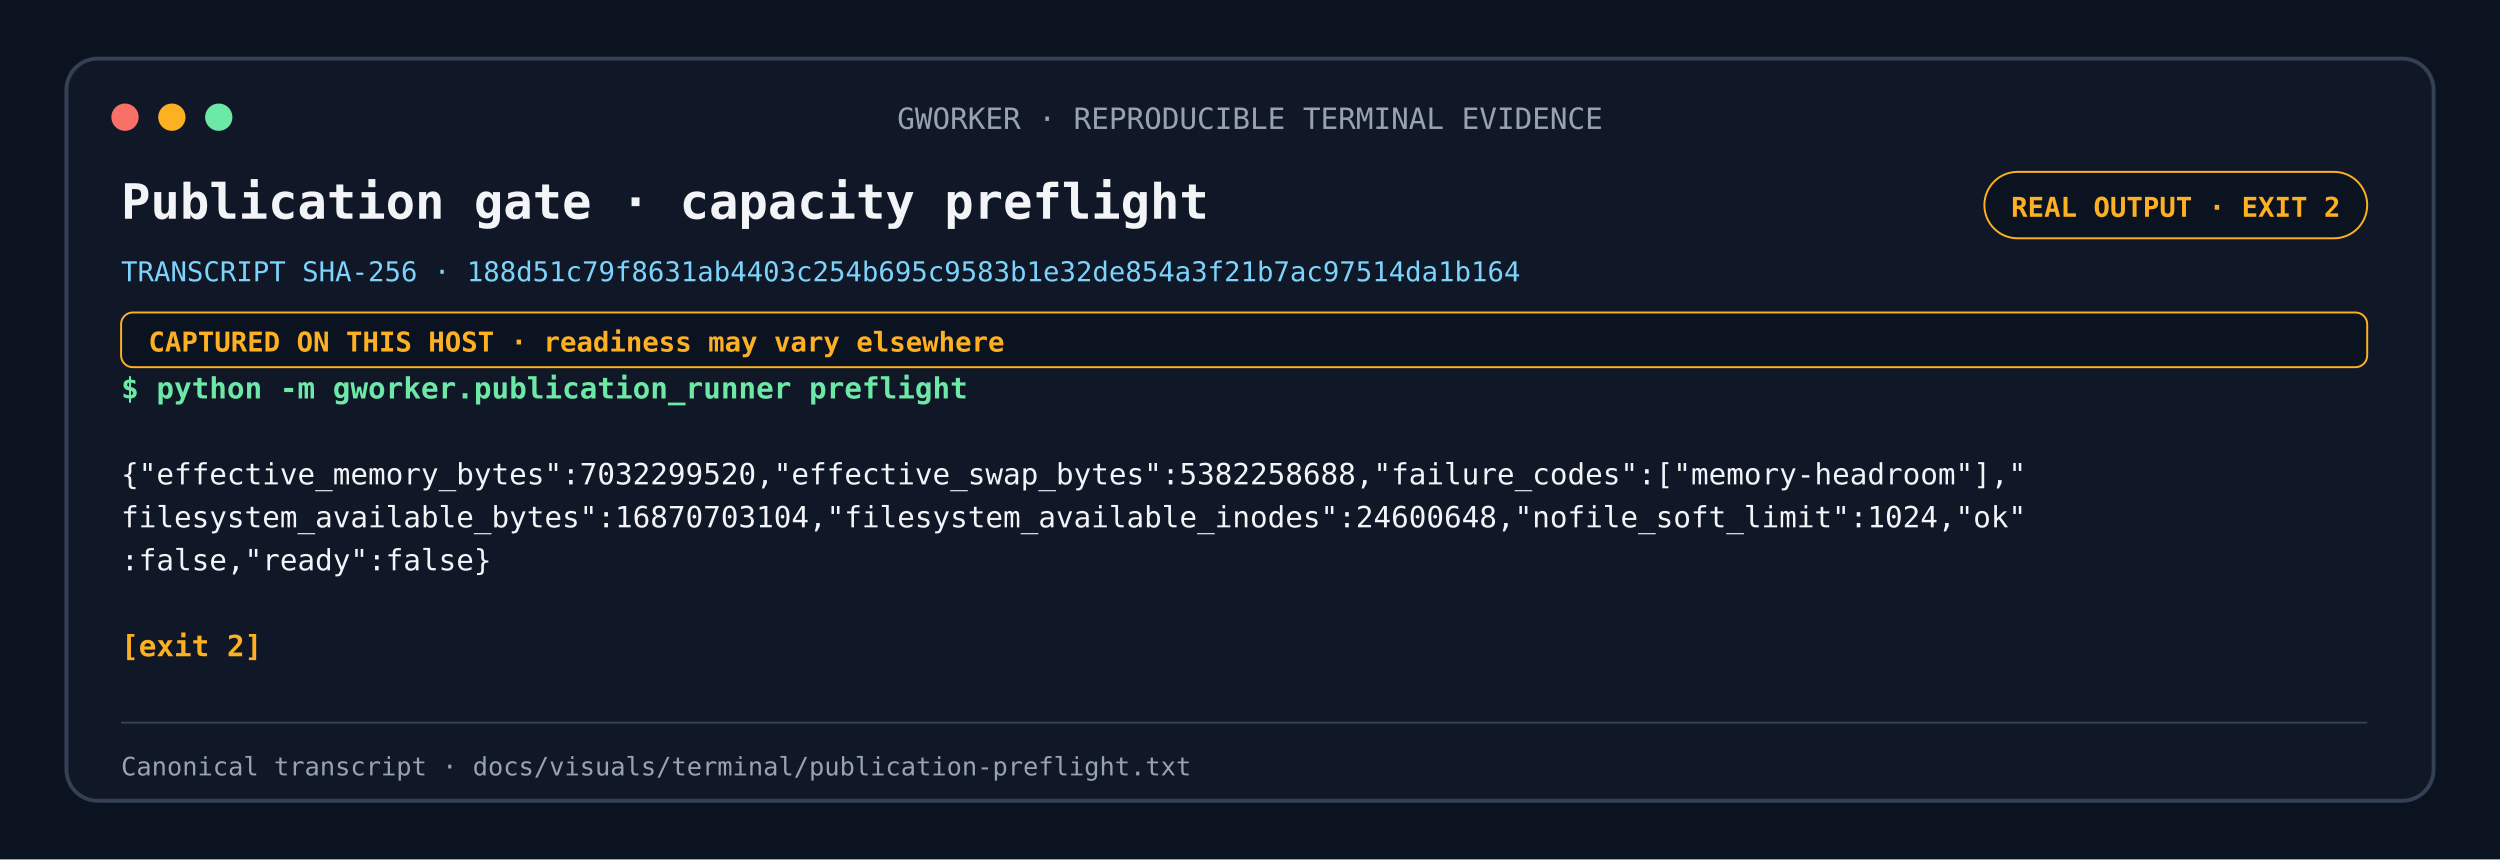
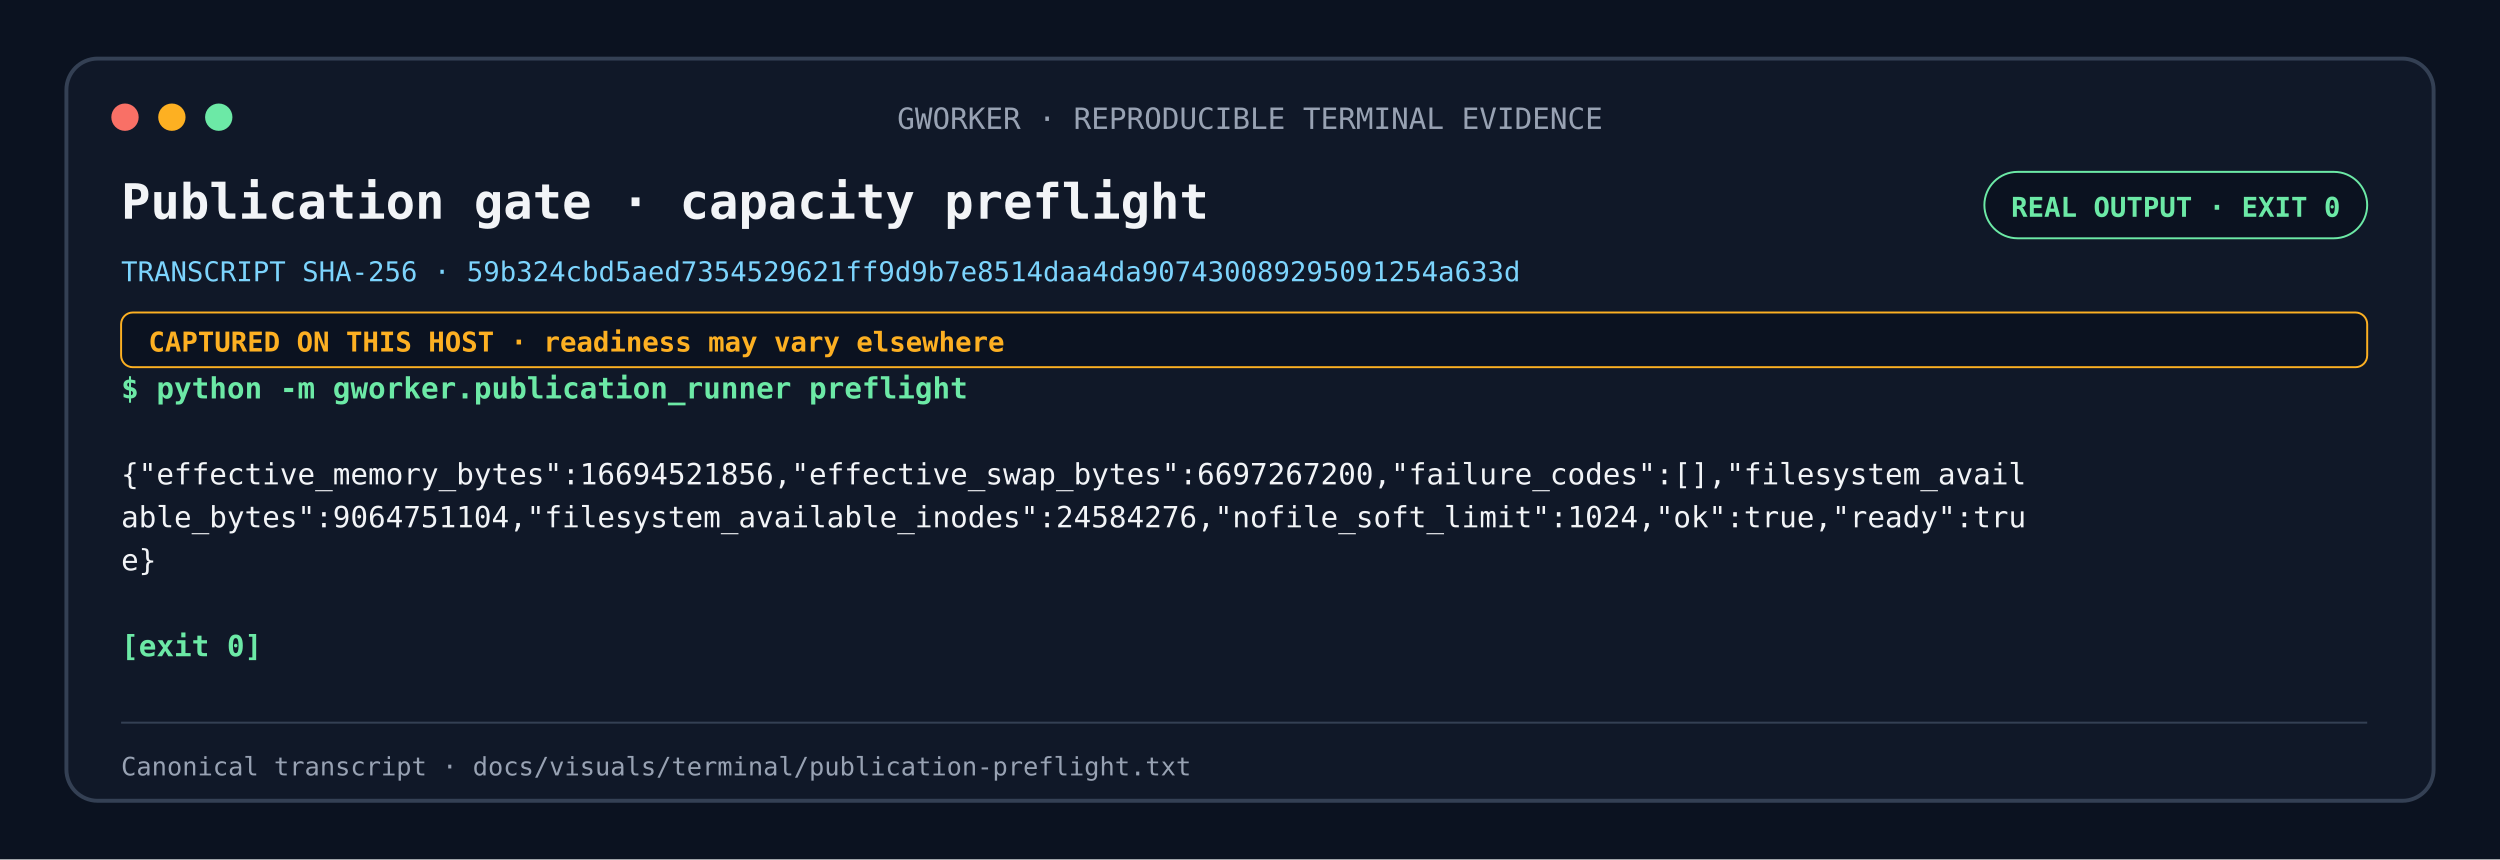
<svg xmlns="http://www.w3.org/2000/svg" width="1280" height="440" viewBox="0 0 1280 440" role="img" aria-labelledby="publication-preflight-title publication-preflight-description" data-capture-id="publication-preflight">
  <rect x="0" y="0" width="1280" height="440" fill="#0B1220" />
  <rect x="34" y="30" width="1212" height="380" rx="16" fill="#101828" stroke="#344054" stroke-width="2" />
  <circle cx="64" cy="60" r="7" fill="#F97066" />
  <circle cx="88" cy="60" r="7" fill="#FDB022" />
  <circle cx="112" cy="60" r="7" fill="#6CE9A6" />
  <text x="640" y="66" fill="#98A2B3" font-size="15" font-family="monospace" text-anchor="middle">GWORKER · REPRODUCIBLE TERMINAL EVIDENCE</text>
  <text x="62" y="112" fill="#F2F4F7" font-size="25" font-weight="700" font-family="monospace">Publication gate · capacity preflight</text>
-   <rect x="1016" y="88" width="196" height="34" rx="17" fill="#0B1220" stroke="#FDB022" stroke-width="1" />
-   <text x="1114" y="111" fill="#FDB022" font-size="14" font-weight="700" font-family="monospace" text-anchor="middle">REAL OUTPUT · EXIT 2</text>
-   <text x="62" y="144" fill="#7CD4FD" font-size="14" font-family="monospace">TRANSCRIPT SHA-256 · 188d51c79f8631ab4403c254b695c9583b1e32de854a3f21b7ac97514da1b164</text>
+   <rect x="1016" y="88" width="196" height="34" rx="17" fill="#0B1220" stroke="#6CE9A6" stroke-width="1" />
+   <text x="1114" y="111" fill="#6CE9A6" font-size="14" font-weight="700" font-family="monospace" text-anchor="middle">REAL OUTPUT · EXIT 0</text>
+   <text x="62" y="144" fill="#7CD4FD" font-size="14" font-family="monospace">TRANSCRIPT SHA-256 · 59b324cbd5aed7354529621ff9d9b7e8514daa4da907430089295091254a633d</text>
  <rect x="62" y="160" width="1150" height="28" rx="6" fill="#0B1220" stroke="#FDB022" stroke-width="1" />
  <text x="76" y="180" fill="#FDB022" font-size="14" font-weight="700" font-family="monospace">CAPTURED ON THIS HOST · readiness may vary elsewhere</text>
  <text x="62" y="204" fill="#6CE9A6" font-size="15" font-weight="700" font-family="monospace" xml:space="preserve">$ python -m gworker.publication_runner preflight</text>
  <text x="62" y="226" fill="#F2F4F7" font-size="15" font-weight="400" font-family="monospace" xml:space="preserve" />
-   <text x="62" y="248" fill="#F2F4F7" font-size="15" font-weight="400" font-family="monospace" xml:space="preserve">{"effective_memory_bytes":7032299520,"effective_swap_bytes":5382258688,"failure_codes":["memory-headroom"],"</text>
-   <text x="62" y="270" fill="#F2F4F7" font-size="15" font-weight="400" font-family="monospace" xml:space="preserve">filesystem_available_bytes":16870703104,"filesystem_available_inodes":24600648,"nofile_soft_limit":1024,"ok"</text>
-   <text x="62" y="292" fill="#F2F4F7" font-size="15" font-weight="400" font-family="monospace" xml:space="preserve">:false,"ready":false}</text>
+   <text x="62" y="248" fill="#F2F4F7" font-size="15" font-weight="400" font-family="monospace" xml:space="preserve">{"effective_memory_bytes":16694521856,"effective_swap_bytes":6697267200,"failure_codes":[],"filesystem_avail</text>
+   <text x="62" y="270" fill="#F2F4F7" font-size="15" font-weight="400" font-family="monospace" xml:space="preserve">able_bytes":9064751104,"filesystem_available_inodes":24584276,"nofile_soft_limit":1024,"ok":true,"ready":tru</text>
+   <text x="62" y="292" fill="#F2F4F7" font-size="15" font-weight="400" font-family="monospace" xml:space="preserve">e}</text>
  <text x="62" y="314" fill="#F2F4F7" font-size="15" font-weight="400" font-family="monospace" xml:space="preserve" />
-   <text x="62" y="336" fill="#FDB022" font-size="15" font-weight="700" font-family="monospace" xml:space="preserve">[exit 2]</text>
+   <text x="62" y="336" fill="#6CE9A6" font-size="15" font-weight="700" font-family="monospace" xml:space="preserve">[exit 0]</text>
  <line x1="62" y1="370" x2="1212" y2="370" stroke="#344054" stroke-width="1" />
  <text x="62" y="397" fill="#98A2B3" font-size="13" font-family="monospace">Canonical transcript · docs/visuals/terminal/publication-preflight.txt</text>
</svg>
